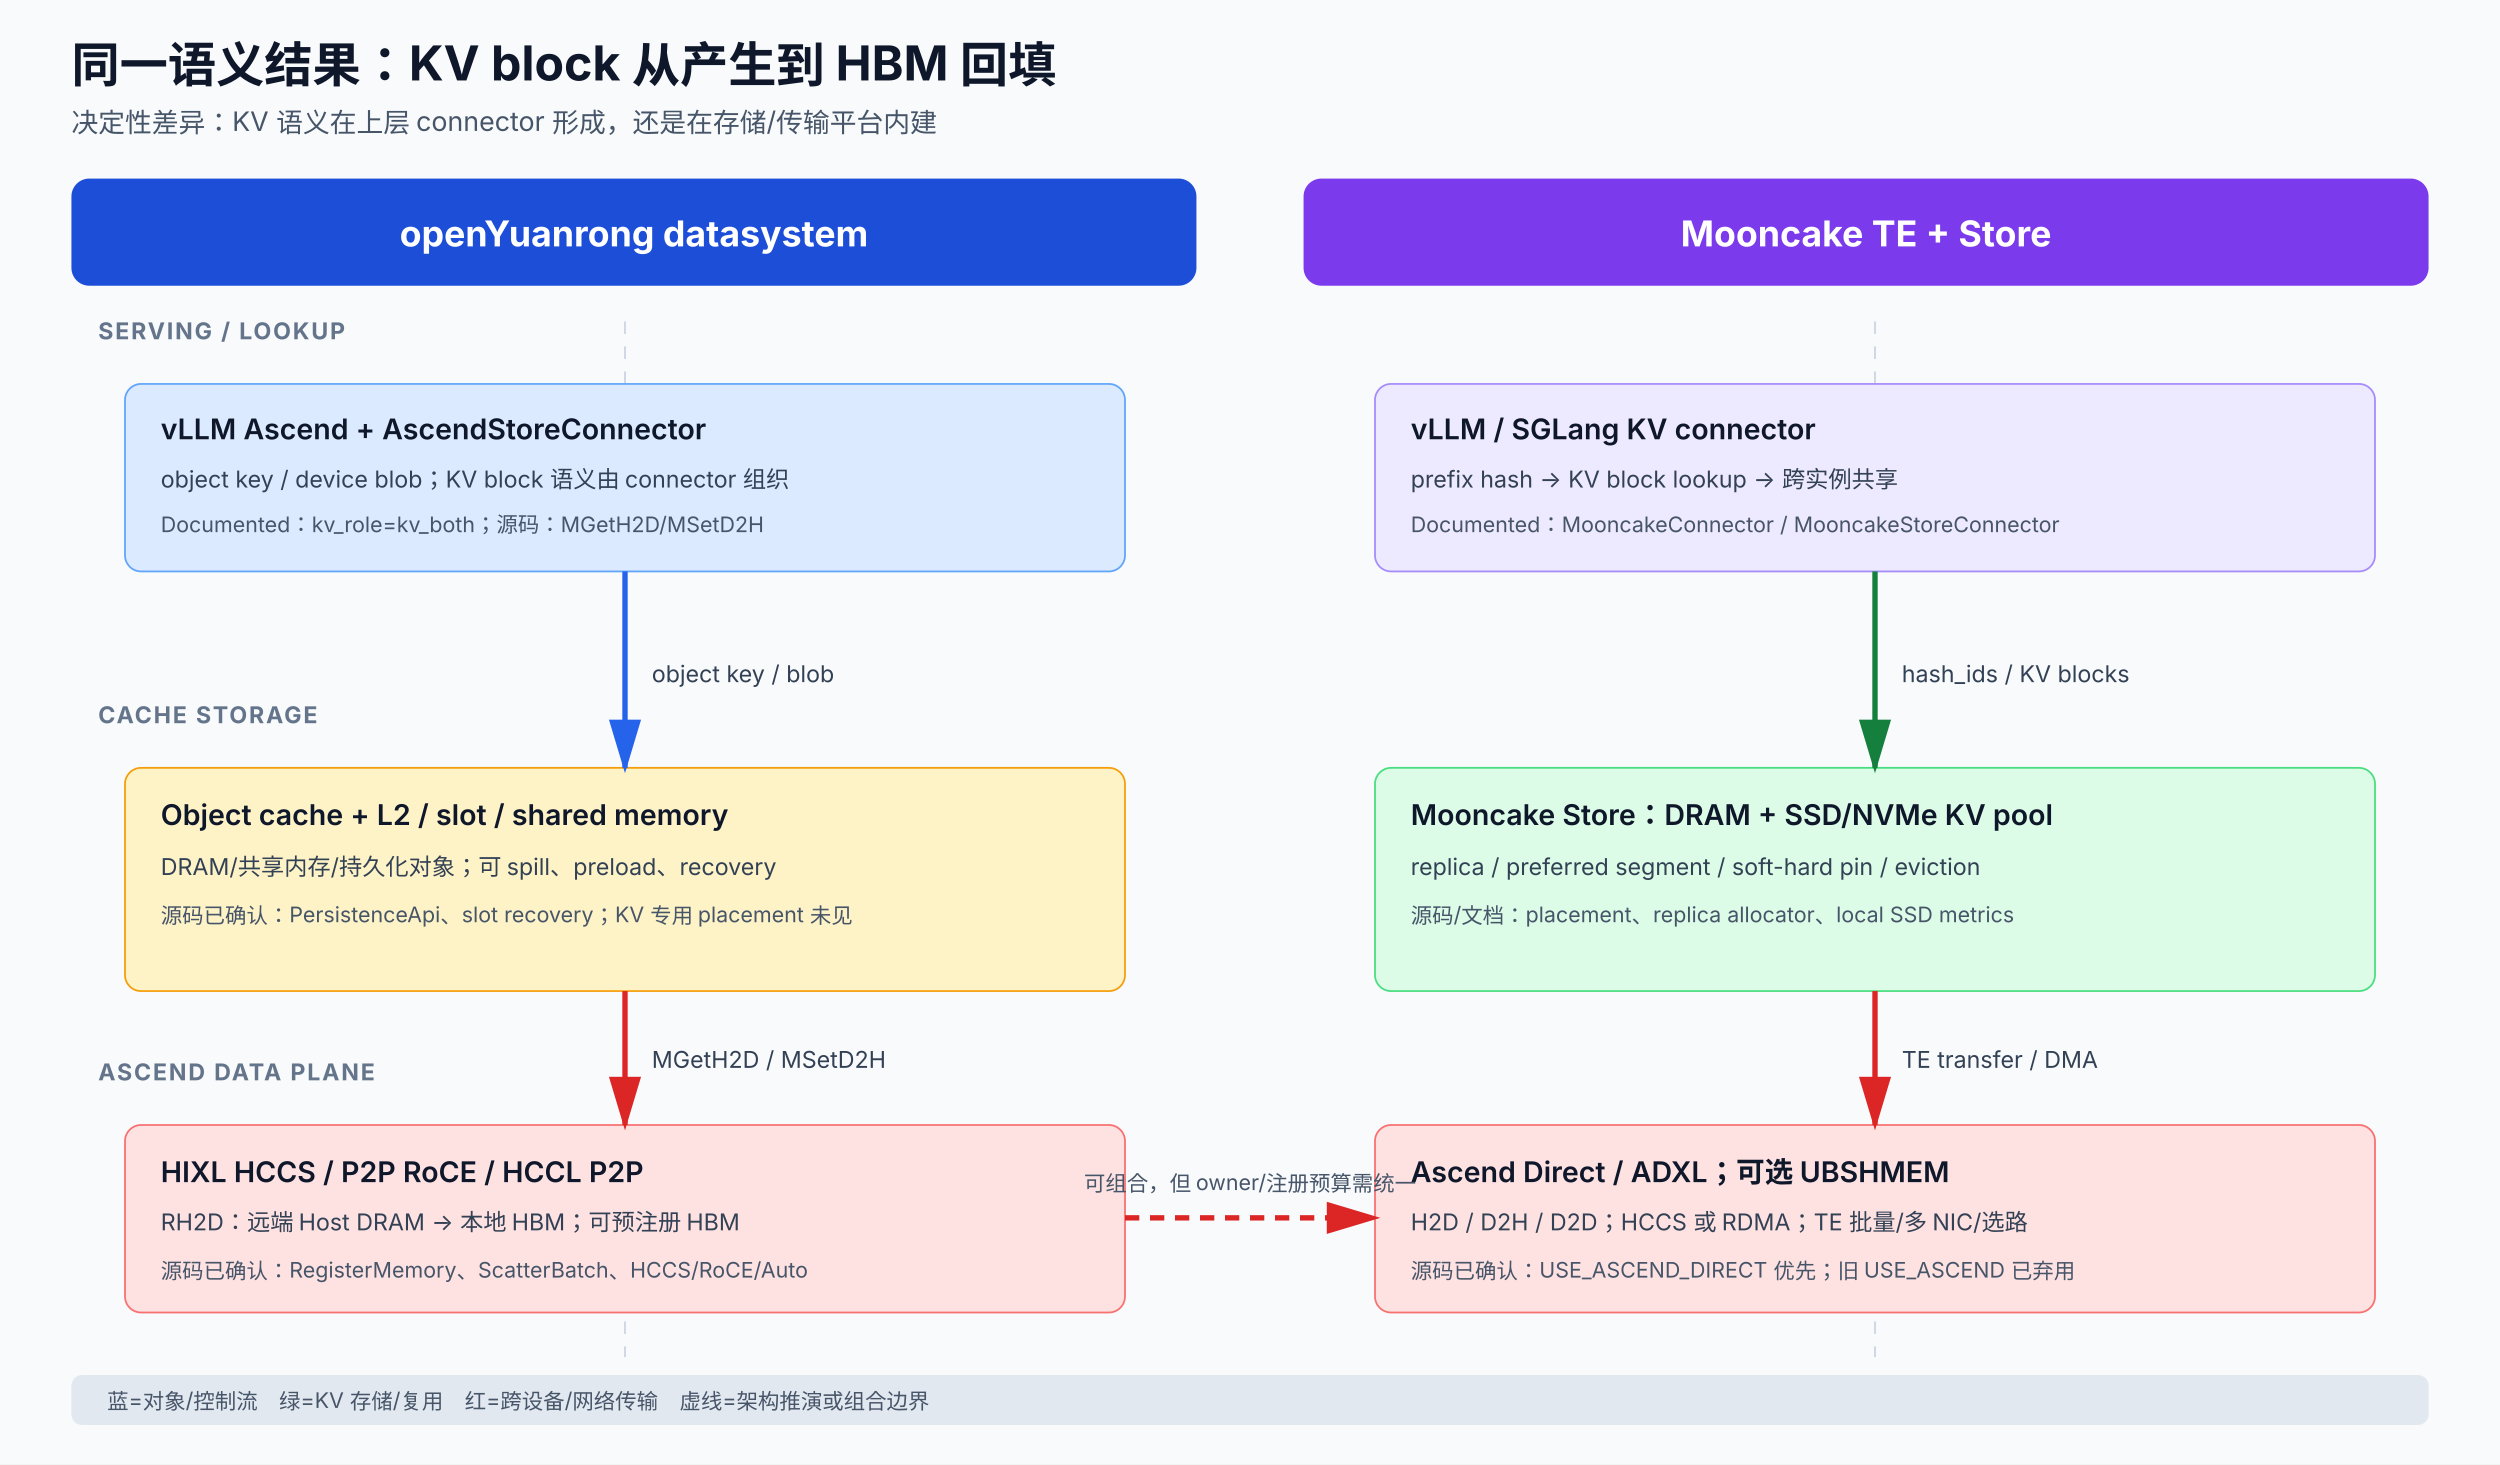
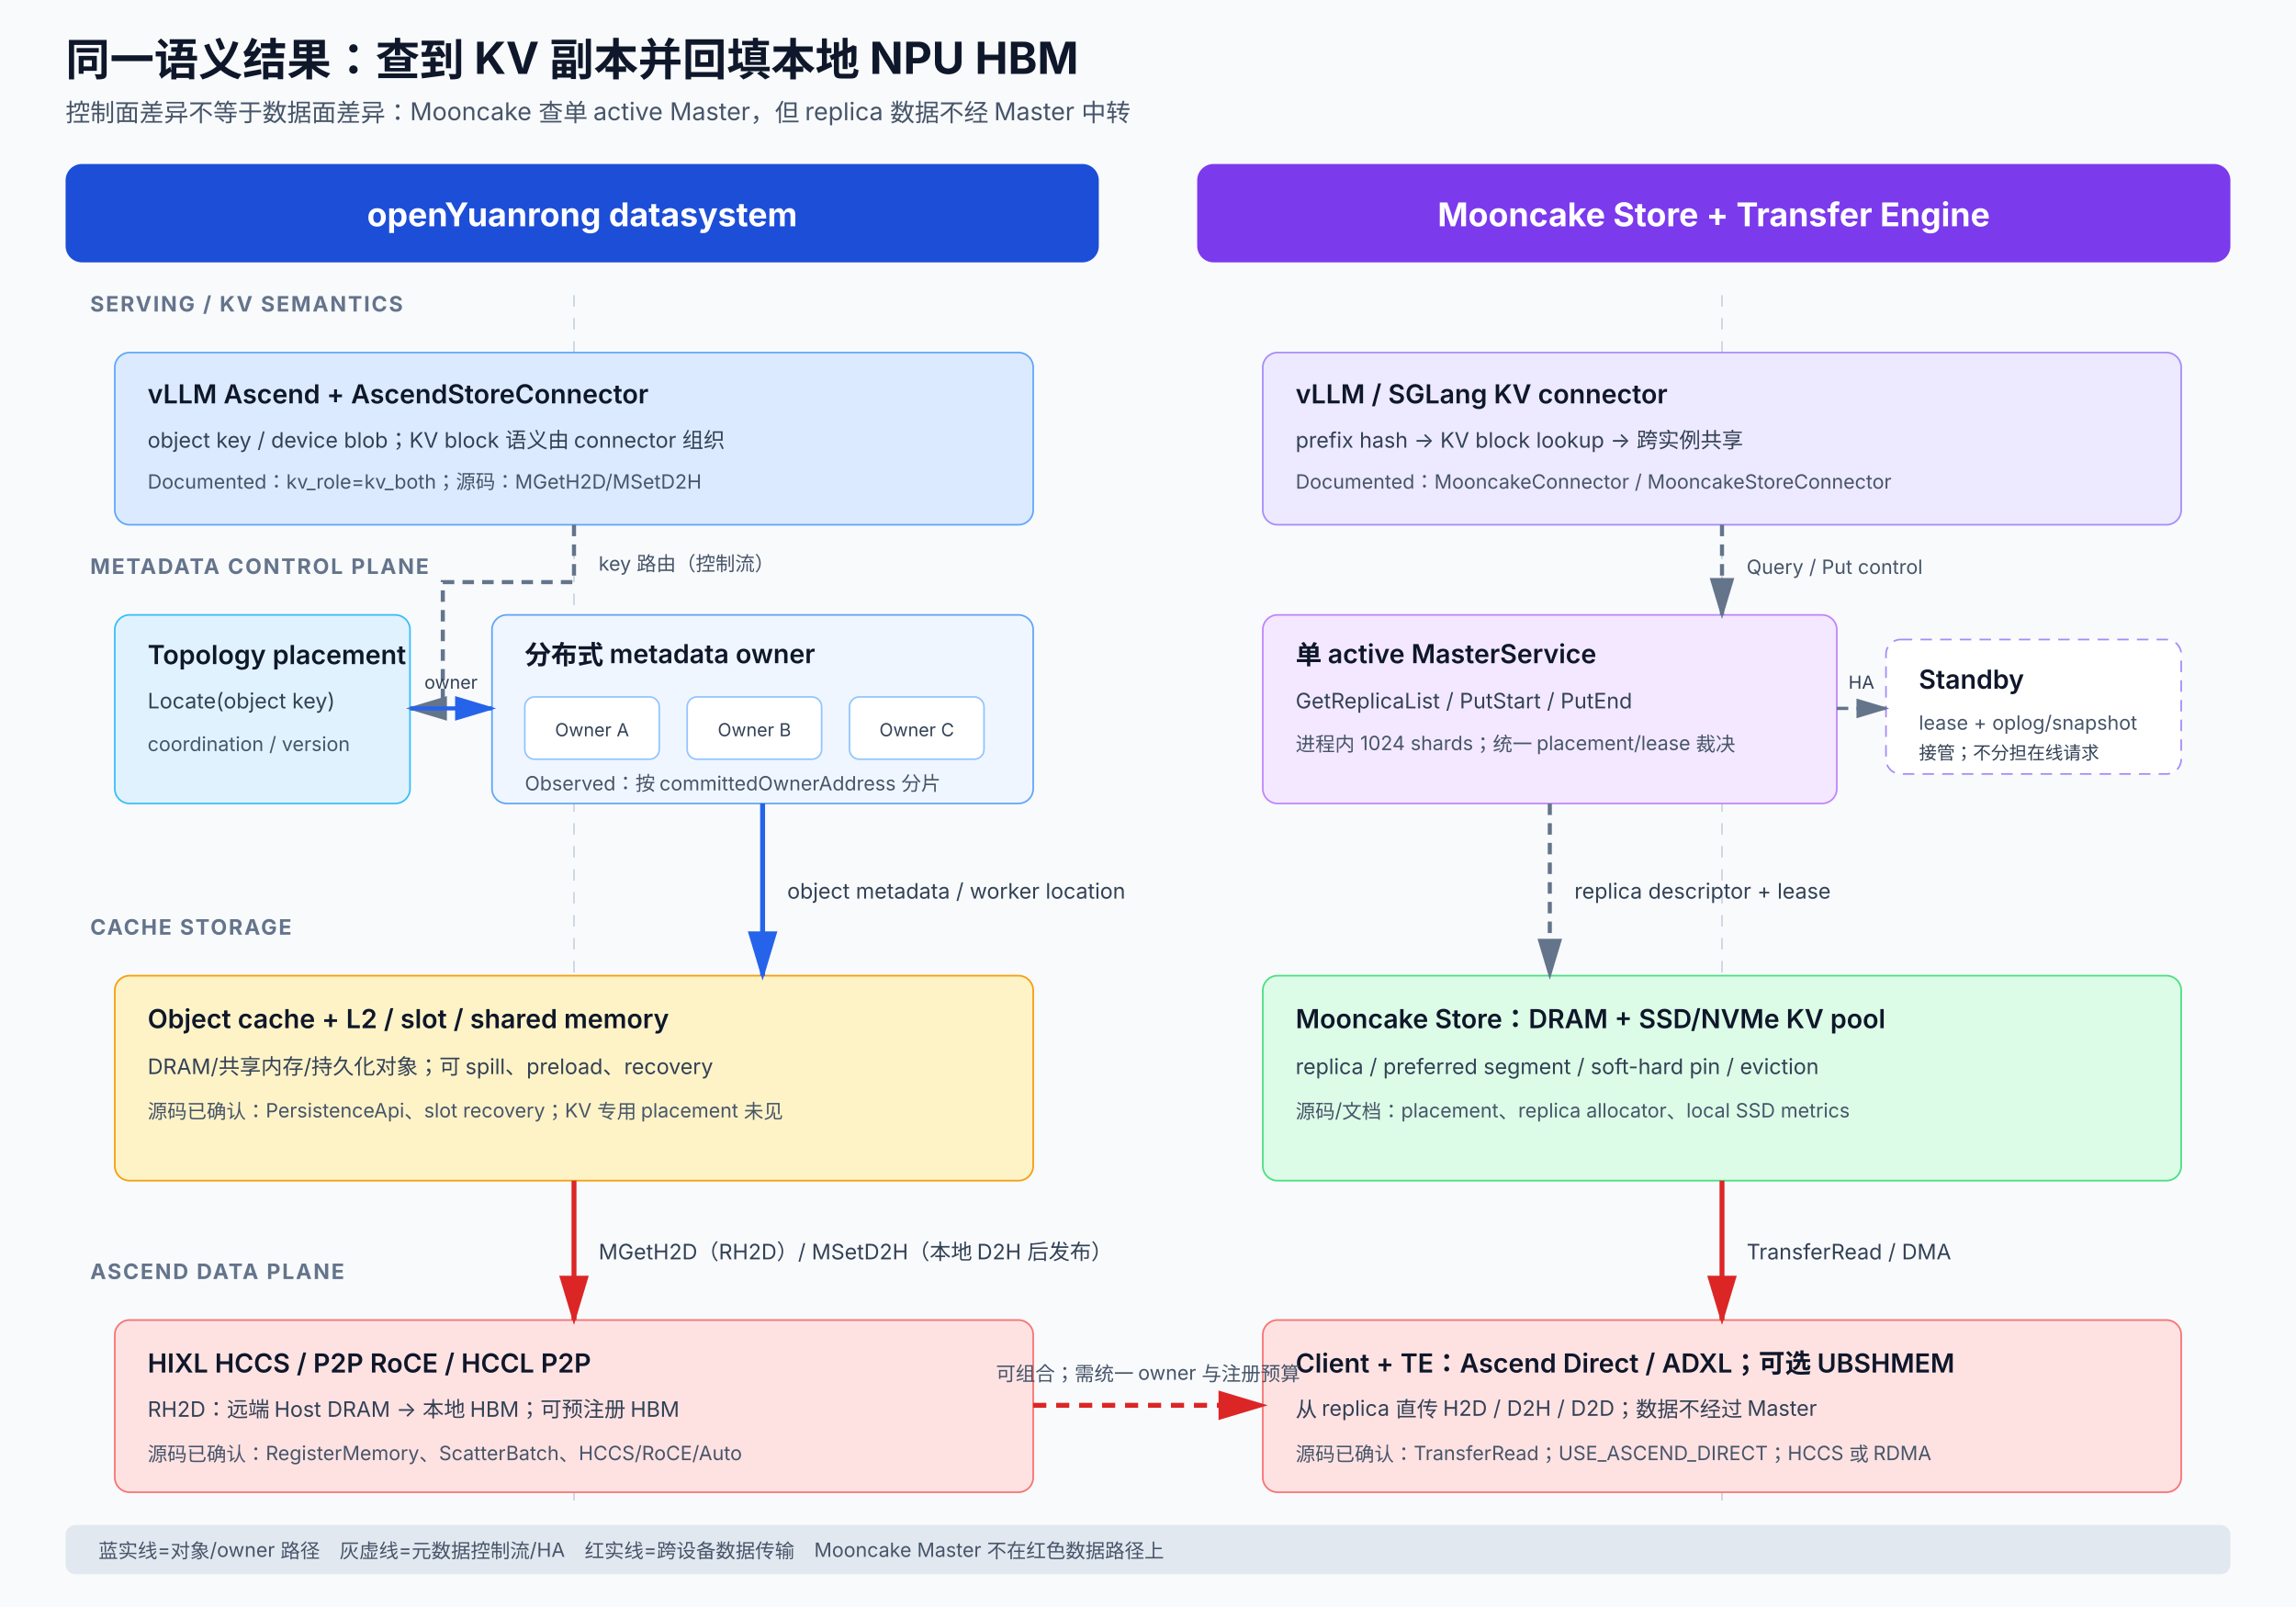
- <svg xmlns="http://www.w3.org/2000/svg" width="1400" height="820" viewBox="0 0 1400 820" role="img" aria-labelledby="title desc">
+ <svg xmlns="http://www.w3.org/2000/svg" width="1400" height="980" viewBox="0 0 1400 980" role="img" aria-labelledby="title desc">
  <defs>
    <marker id="arrow-blue" markerWidth="10" markerHeight="10" refX="9" refY="3" orient="auto">
      <path d="M0,0 L10,3 L0,6 Z" fill="#2563eb" />
    </marker>
    <marker id="arrow-red" markerWidth="10" markerHeight="10" refX="9" refY="3" orient="auto">
      <path d="M0,0 L10,3 L0,6 Z" fill="#dc2626" />
    </marker>
-     <marker id="arrow-green" markerWidth="10" markerHeight="10" refX="9" refY="3" orient="auto">
-       <path d="M0,0 L10,3 L0,6 Z" fill="#15803d" />
+     <marker id="arrow-gray" markerWidth="10" markerHeight="10" refX="9" refY="3" orient="auto">
+       <path d="M0,0 L10,3 L0,6 Z" fill="#64748b" />
    </marker>
    <style>
      .title{font:700 27px -apple-system,BlinkMacSystemFont,'Segoe UI',sans-serif;fill:#0f172a}
      .subtitle{font:15px -apple-system,BlinkMacSystemFont,'Segoe UI',sans-serif;fill:#475569}
      .head{font:700 20px -apple-system,BlinkMacSystemFont,'Segoe UI',sans-serif;fill:#fff}
      .node{font:600 16px -apple-system,BlinkMacSystemFont,'Segoe UI',sans-serif;fill:#0f172a}
      .small{font:13px -apple-system,BlinkMacSystemFont,'Segoe UI',sans-serif;fill:#334155}
      .tiny{font:12px -apple-system,BlinkMacSystemFont,'Segoe UI',sans-serif;fill:#475569}
+       .micro{font:11px -apple-system,BlinkMacSystemFont,'Segoe UI',sans-serif;fill:#334155}
      .boundary{font:700 13px -apple-system,BlinkMacSystemFont,'Segoe UI',sans-serif;fill:#64748b;letter-spacing:1px}
    </style>
  </defs>
-   <rect width="1400" height="820" fill="#f8fafc" />
-   <text x="40" y="46" class="title">同一语义结果：KV block 从产生到 HBM 回填</text>
-   <text x="40" y="74" class="subtitle">决定性差异：KV 语义在上层 connector 形成，还是在存储/传输平台内建</text>
+   <rect width="1400" height="980" fill="#f8fafc" />
+   <text x="40" y="46" class="title">同一语义结果：查到 KV 副本并回填本地 NPU HBM</text>
+   <text x="40" y="74" class="subtitle">控制面差异不等于数据面差异：Mooncake 查单 active Master，但 replica 数据不经 Master 中转</text>
  <rect x="40" y="100" width="630" height="60" rx="10" fill="#1d4ed8" />
  <rect x="730" y="100" width="630" height="60" rx="10" fill="#7c3aed" />
  <text x="355" y="138" text-anchor="middle" class="head">openYuanrong datasystem</text>
-   <text x="1045" y="138" text-anchor="middle" class="head">Mooncake TE + Store</text>
-   <line x1="350" y1="180" x2="350" y2="760" stroke="#cbd5e1" stroke-dasharray="7 7" />
-   <line x1="1050" y1="180" x2="1050" y2="760" stroke="#cbd5e1" stroke-dasharray="7 7" />
-   <text x="55" y="190" class="boundary">SERVING / LOOKUP</text>
-   <text x="55" y="405" class="boundary">CACHE STORAGE</text>
-   <text x="55" y="605" class="boundary">ASCEND DATA PLANE</text>
+   <text x="1045" y="138" text-anchor="middle" class="head">Mooncake Store + Transfer Engine</text>
+   <line x1="350" y1="180" x2="350" y2="915" stroke="#cbd5e1" stroke-dasharray="7 7" />
+   <line x1="1050" y1="180" x2="1050" y2="915" stroke="#cbd5e1" stroke-dasharray="7 7" />
+   <text x="55" y="190" class="boundary">SERVING / KV SEMANTICS</text>
+   <text x="55" y="350" class="boundary">METADATA CONTROL PLANE</text>
+   <text x="55" y="570" class="boundary">CACHE STORAGE</text>
+   <text x="55" y="780" class="boundary">ASCEND DATA PLANE</text>
  <rect x="70" y="215" width="560" height="105" rx="9" fill="#dbeafe" stroke="#60a5fa" />
  <text x="90" y="246" class="node">vLLM Ascend + AscendStoreConnector</text>
  <text x="90" y="273" class="small">object key / device blob；KV block 语义由 connector 组织</text>
  <text x="90" y="298" class="tiny">Documented：kv_role=kv_both；源码：MGetH2D/MSetD2H</text>
  <rect x="770" y="215" width="560" height="105" rx="9" fill="#ede9fe" stroke="#a78bfa" />
  <text x="790" y="246" class="node">vLLM / SGLang KV connector</text>
  <text x="790" y="273" class="small">prefix hash → KV block lookup → 跨实例共享</text>
  <text x="790" y="298" class="tiny">Documented：MooncakeConnector / MooncakeStoreConnector</text>
-   <rect x="70" y="430" width="560" height="125" rx="9" fill="#fef3c7" stroke="#f59e0b" />
-   <text x="90" y="462" class="node">Object cache + L2 / slot / shared memory</text>
-   <text x="90" y="490" class="small">DRAM/共享内存/持久化对象；可 spill、preload、recovery</text>
-   <text x="90" y="517" class="tiny">源码已确认：PersistenceApi、slot recovery；KV 专用 placement 未见</text>
-   <rect x="770" y="430" width="560" height="125" rx="9" fill="#dcfce7" stroke="#4ade80" />
-   <text x="790" y="462" class="node">Mooncake Store：DRAM + SSD/NVMe KV pool</text>
-   <text x="790" y="490" class="small">replica / preferred segment / soft-hard pin / eviction</text>
-   <text x="790" y="517" class="tiny">源码/文档：placement、replica allocator、local SSD metrics</text>
-   <rect x="70" y="630" width="560" height="105" rx="9" fill="#fee2e2" stroke="#f87171" />
-   <text x="90" y="662" class="node">HIXL HCCS / P2P RoCE / HCCL P2P</text>
-   <text x="90" y="689" class="small">RH2D：远端 Host DRAM → 本地 HBM；可预注册 HBM</text>
-   <text x="90" y="716" class="tiny">源码已确认：RegisterMemory、ScatterBatch、HCCS/RoCE/Auto</text>
-   <rect x="770" y="630" width="560" height="105" rx="9" fill="#fee2e2" stroke="#f87171" />
-   <text x="790" y="662" class="node">Ascend Direct / ADXL；可选 UBSHMEM</text>
-   <text x="790" y="689" class="small">H2D / D2H / D2D；HCCS 或 RDMA；TE 批量/多 NIC/选路</text>
-   <text x="790" y="716" class="tiny">源码已确认：USE_ASCEND_DIRECT 优先；旧 USE_ASCEND 已弃用</text>
-   <path d="M350 320 L350 430" stroke="#2563eb" stroke-width="3" marker-end="url(#arrow-blue)" />
-   <text x="365" y="382" class="small">object key / blob</text>
-   <path d="M1050 320 L1050 430" stroke="#15803d" stroke-width="3" marker-end="url(#arrow-green)" />
-   <text x="1065" y="382" class="small">hash_ids / KV blocks</text>
-   <path d="M350 555 L350 630" stroke="#dc2626" stroke-width="3" marker-end="url(#arrow-red)" />
-   <text x="365" y="598" class="small">MGetH2D / MSetD2H</text>
-   <path d="M1050 555 L1050 630" stroke="#dc2626" stroke-width="3" marker-end="url(#arrow-red)" />
-   <text x="1065" y="598" class="small">TE transfer / DMA</text>
-   <path d="M630 682 L770 682" stroke="#dc2626" stroke-width="3" stroke-dasharray="8 6" marker-end="url(#arrow-red)" />
-   <text x="700" y="667" text-anchor="middle" class="tiny">可组合，但 owner/注册预算需统一</text>
-   <rect x="40" y="770" width="1320" height="28" rx="6" fill="#e2e8f0" />
-   <text x="60" y="789" class="tiny">蓝=对象/控制流　绿=KV 存储/复用　红=跨设备/网络传输　虚线=架构推演或组合边界</text>
+   <rect x="70" y="375" width="180" height="115" rx="9" fill="#e0f2fe" stroke="#38bdf8" />
+   <text x="90" y="405" class="node">Topology placement</text>
+   <text x="90" y="432" class="small">Locate(object key)</text>
+   <text x="90" y="458" class="tiny">coordination / version</text>
+   <rect x="300" y="375" width="330" height="115" rx="9" fill="#eff6ff" stroke="#60a5fa" />
+   <text x="320" y="405" class="node">分布式 metadata owner</text>
+   <rect x="320" y="425" width="82" height="38" rx="6" fill="#fff" stroke="#93c5fd" />
+   <rect x="419" y="425" width="82" height="38" rx="6" fill="#fff" stroke="#93c5fd" />
+   <rect x="518" y="425" width="82" height="38" rx="6" fill="#fff" stroke="#93c5fd" />
+   <text x="361" y="449" text-anchor="middle" class="micro">Owner A</text>
+   <text x="460" y="449" text-anchor="middle" class="micro">Owner B</text>
+   <text x="559" y="449" text-anchor="middle" class="micro">Owner C</text>
+   <text x="320" y="482" class="tiny">Observed：按 committedOwnerAddress 分片</text>
+   <rect x="770" y="375" width="350" height="115" rx="9" fill="#f3e8ff" stroke="#c084fc" />
+   <text x="790" y="405" class="node">单 active MasterService</text>
+   <text x="790" y="432" class="small">GetReplicaList / PutStart / PutEnd</text>
+   <text x="790" y="458" class="tiny">进程内 1024 shards；统一 placement/lease 裁决</text>
+   <rect x="1150" y="390" width="180" height="82" rx="9" fill="#fff" stroke="#a78bfa" stroke-dasharray="7 5" />
+   <text x="1170" y="420" class="node">Standby</text>
+   <text x="1170" y="445" class="tiny">lease + oplog/snapshot</text>
+   <text x="1170" y="463" class="micro">接管；不分担在线请求</text>
+   <path d="M350 320 L350 355 L270 355 L270 432 L250 432" fill="none" stroke="#64748b" stroke-width="2.5" stroke-dasharray="7 5" marker-end="url(#arrow-gray)" />
+   <text x="365" y="348" class="tiny">key 路由（控制流）</text>
+   <path d="M250 432 L300 432" stroke="#2563eb" stroke-width="2.5" marker-end="url(#arrow-blue)" />
+   <text x="275" y="420" text-anchor="middle" class="micro">owner</text>
+   <path d="M1050 320 L1050 375" stroke="#64748b" stroke-width="2.5" stroke-dasharray="7 5" marker-end="url(#arrow-gray)" />
+   <text x="1065" y="350" class="tiny">Query / Put control</text>
+   <path d="M1120 432 L1150 432" stroke="#64748b" stroke-width="2" stroke-dasharray="7 5" marker-end="url(#arrow-gray)" />
+   <text x="1135" y="420" text-anchor="middle" class="micro">HA</text>
+   <rect x="70" y="595" width="560" height="125" rx="9" fill="#fef3c7" stroke="#f59e0b" />
+   <text x="90" y="627" class="node">Object cache + L2 / slot / shared memory</text>
+   <text x="90" y="655" class="small">DRAM/共享内存/持久化对象；可 spill、preload、recovery</text>
+   <text x="90" y="682" class="tiny">源码已确认：PersistenceApi、slot recovery；KV 专用 placement 未见</text>
+   <rect x="770" y="595" width="560" height="125" rx="9" fill="#dcfce7" stroke="#4ade80" />
+   <text x="790" y="627" class="node">Mooncake Store：DRAM + SSD/NVMe KV pool</text>
+   <text x="790" y="655" class="small">replica / preferred segment / soft-hard pin / eviction</text>
+   <text x="790" y="682" class="tiny">源码/文档：placement、replica allocator、local SSD metrics</text>
+   <path d="M465 490 L465 595" stroke="#2563eb" stroke-width="3" marker-end="url(#arrow-blue)" />
+   <text x="480" y="548" class="small">object metadata / worker location</text>
+   <path d="M945 490 L945 595" stroke="#64748b" stroke-width="2.5" stroke-dasharray="7 5" marker-end="url(#arrow-gray)" />
+   <text x="960" y="548" class="small">replica descriptor + lease</text>
+   <rect x="70" y="805" width="560" height="105" rx="9" fill="#fee2e2" stroke="#f87171" />
+   <text x="90" y="837" class="node">HIXL HCCS / P2P RoCE / HCCL P2P</text>
+   <text x="90" y="864" class="small">RH2D：远端 Host DRAM → 本地 HBM；可预注册 HBM</text>
+   <text x="90" y="891" class="tiny">源码已确认：RegisterMemory、ScatterBatch、HCCS/RoCE/Auto</text>
+   <rect x="770" y="805" width="560" height="105" rx="9" fill="#fee2e2" stroke="#f87171" />
+   <text x="790" y="837" class="node">Client + TE：Ascend Direct / ADXL；可选 UBSHMEM</text>
+   <text x="790" y="864" class="small">从 replica 直传 H2D / D2H / D2D；数据不经过 Master</text>
+   <text x="790" y="891" class="tiny">源码已确认：TransferRead；USE_ASCEND_DIRECT；HCCS 或 RDMA</text>
+   <path d="M350 720 L350 805" stroke="#dc2626" stroke-width="3" marker-end="url(#arrow-red)" />
+   <text x="365" y="768" class="small">MGetH2D（RH2D）/ MSetD2H（本地 D2H 后发布）</text>
+   <path d="M1050 720 L1050 805" stroke="#dc2626" stroke-width="3" marker-end="url(#arrow-red)" />
+   <text x="1065" y="768" class="small">TransferRead / DMA</text>
+   <path d="M630 857 L770 857" stroke="#dc2626" stroke-width="3" stroke-dasharray="8 6" marker-end="url(#arrow-red)" />
+   <text x="700" y="842" text-anchor="middle" class="tiny">可组合；需统一 owner 与注册预算</text>
+   <rect x="40" y="930" width="1320" height="30" rx="6" fill="#e2e8f0" />
+   <text x="60" y="950" class="tiny">蓝实线=对象/owner 路径　灰虚线=元数据控制流/HA　红实线=跨设备数据传输　Mooncake Master 不在红色数据路径上</text>
</svg>
